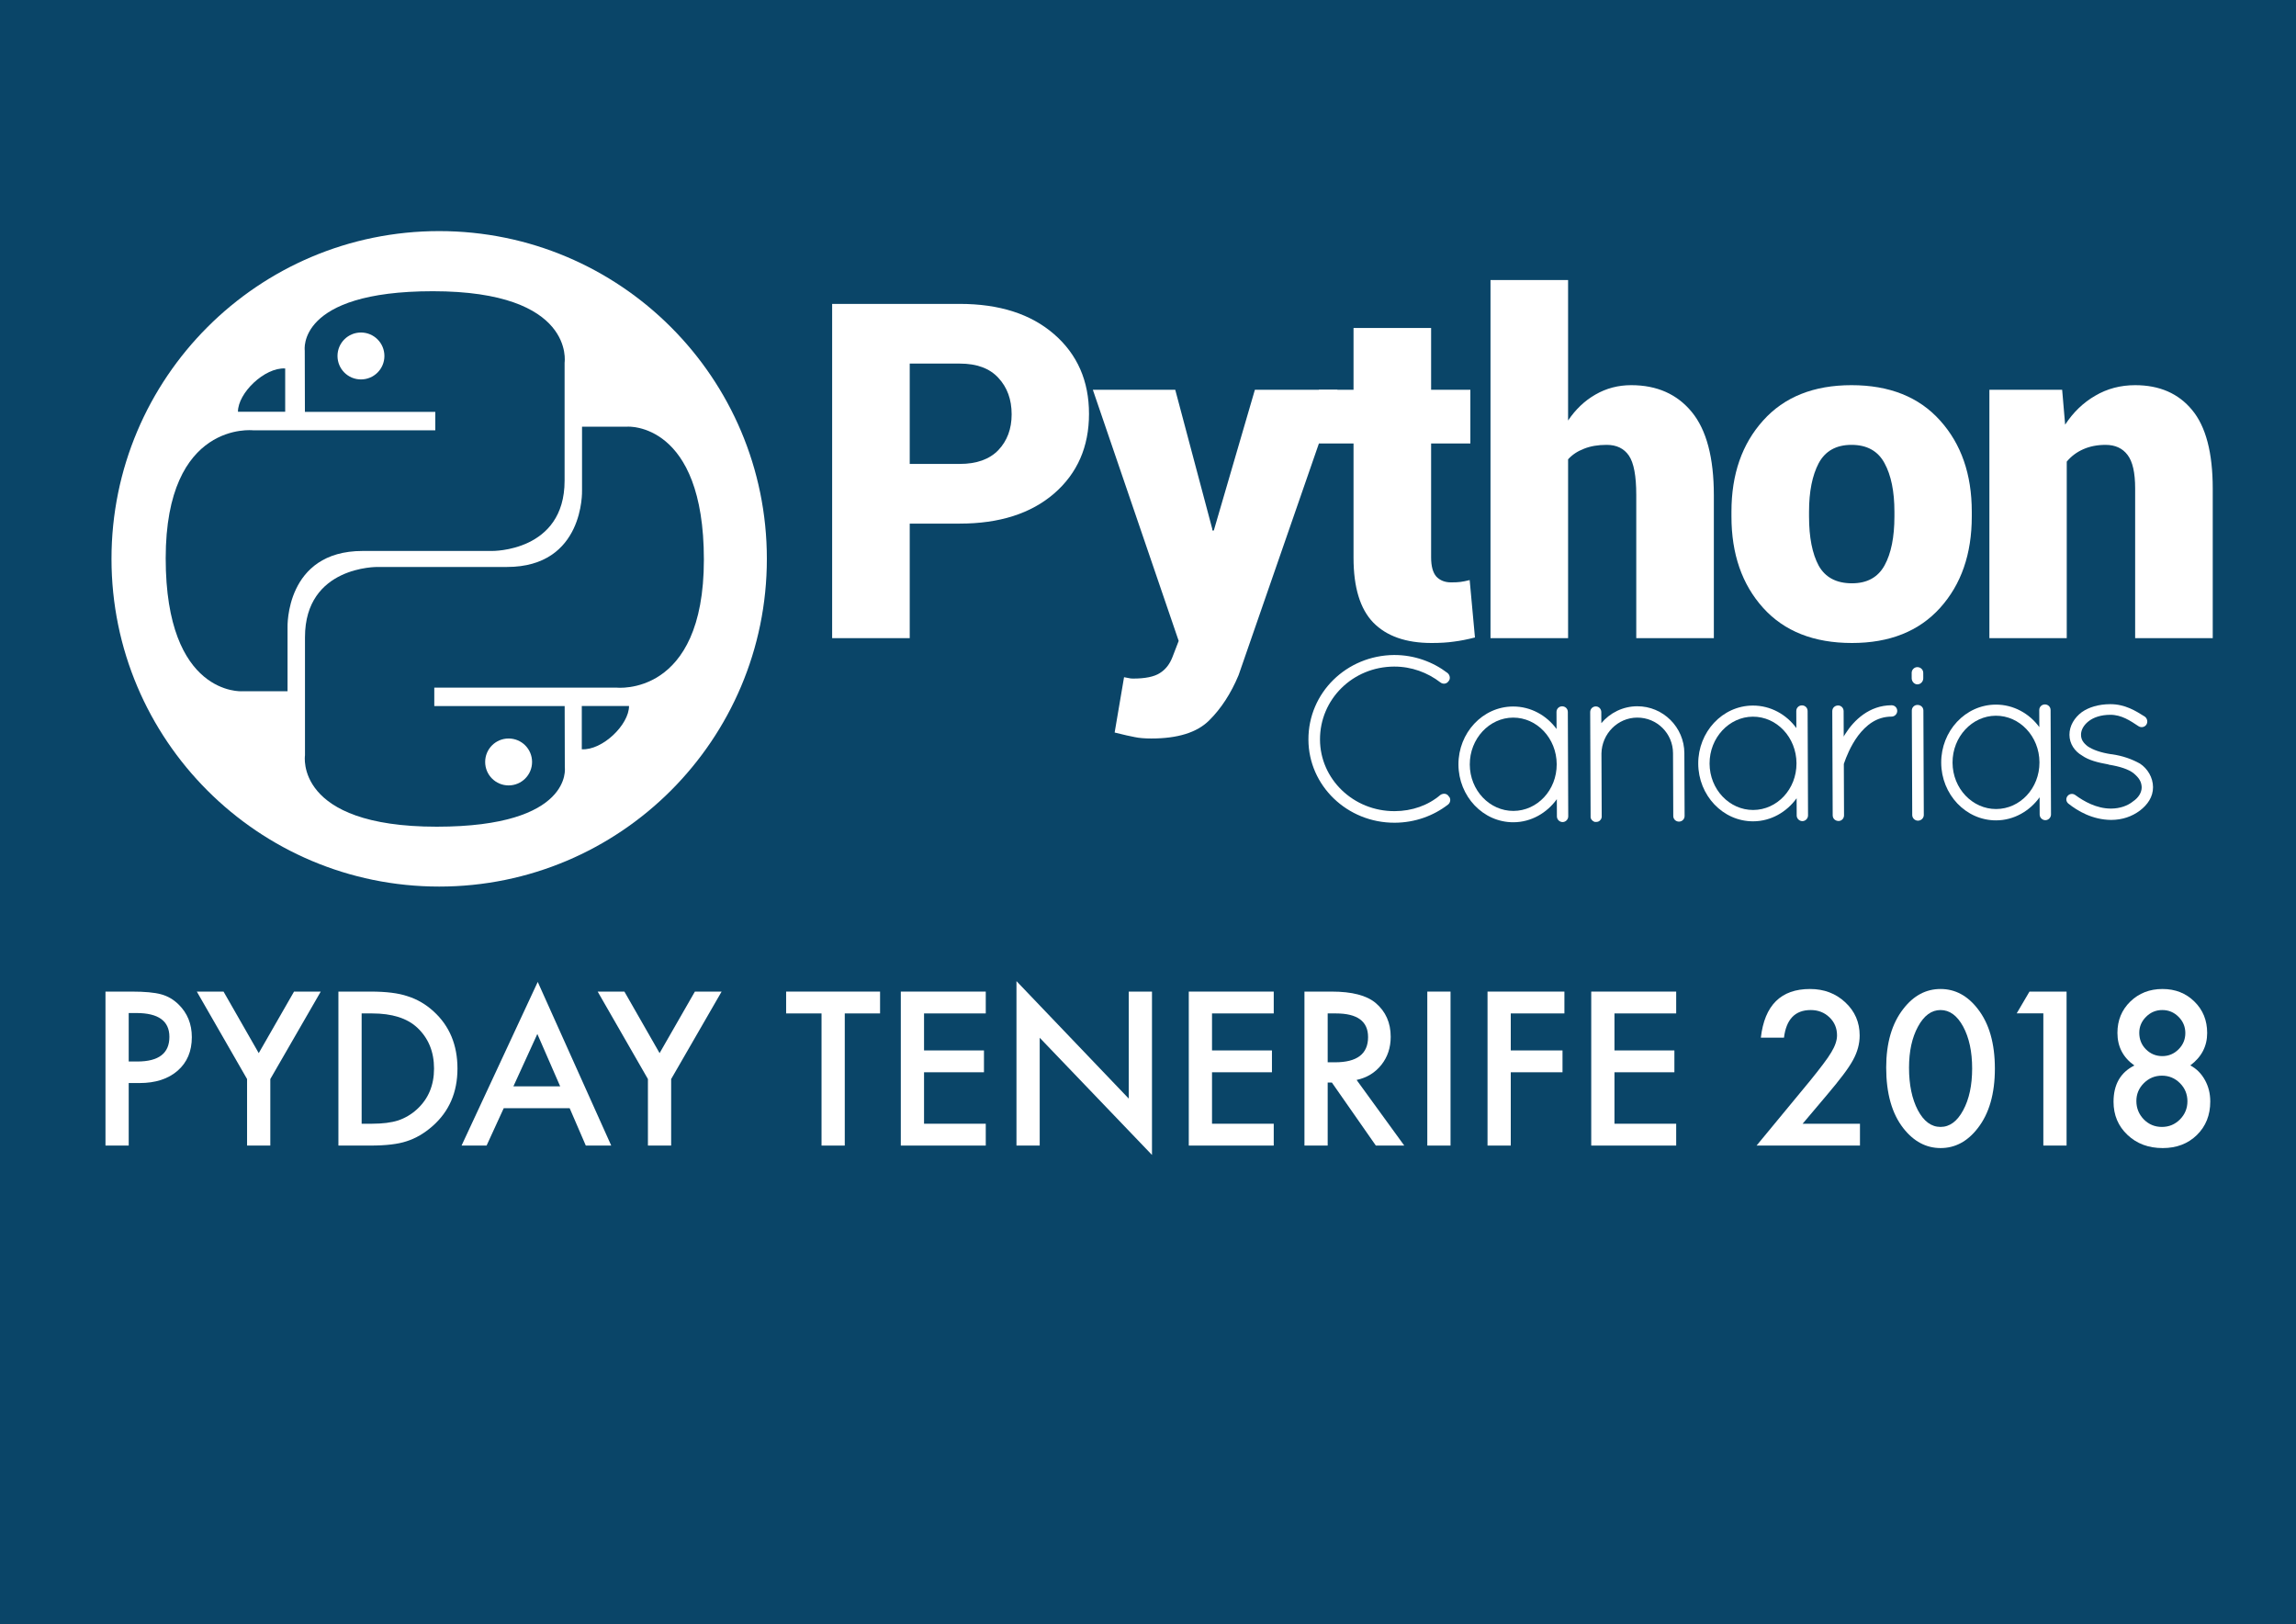
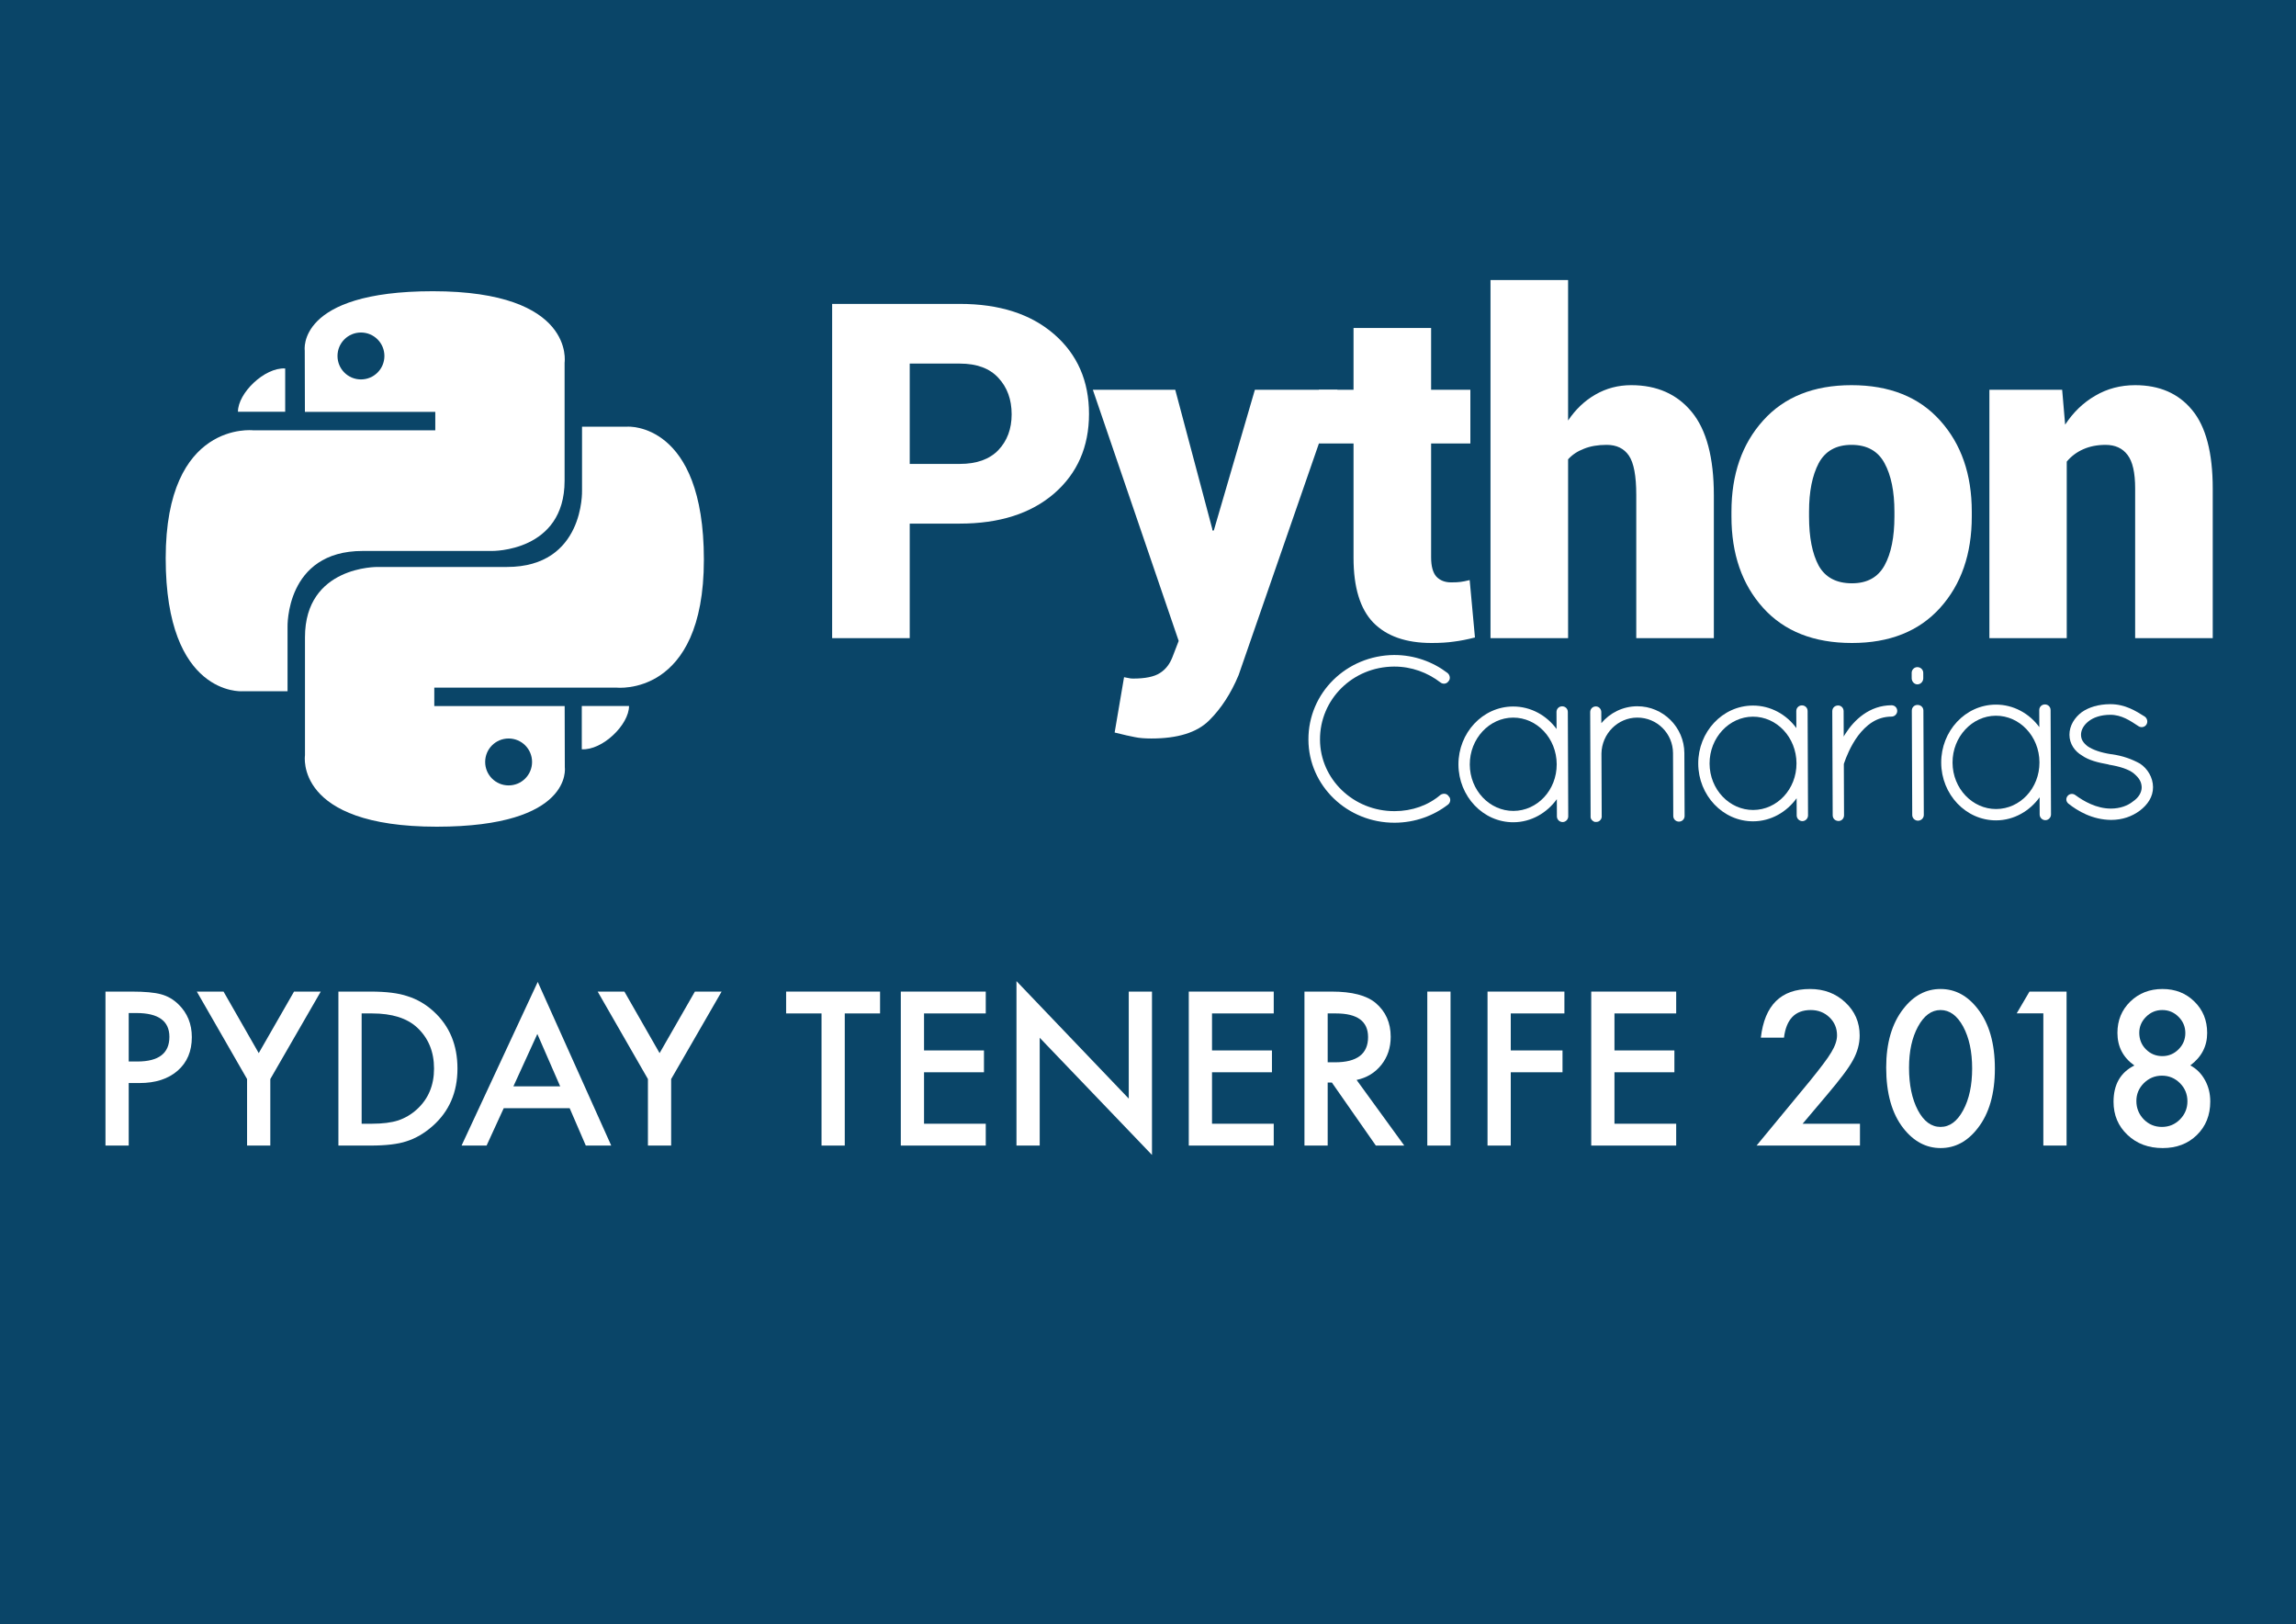
<svg xmlns="http://www.w3.org/2000/svg" width="297mm" height="210mm" viewBox="0 0 1052.362 744.094" id="svg6368" version="1.1">
  <defs id="defs6370" />
  <g id="layer1" transform="translate(0,-308.268)">
    <rect style="color:#000000;clip-rule:nonzero;display:inline;overflow:visible;visibility:visible;opacity:1;isolation:auto;mix-blend-mode:normal;color-interpolation:sRGB;color-interpolation-filters:linearRGB;solid-color:#000000;solid-opacity:1;fill:#0a4568;fill-opacity:1;fill-rule:nonzero;stroke:none;stroke-width:1.761px;stroke-linecap:butt;stroke-linejoin:miter;stroke-miterlimit:4;stroke-dasharray:none;stroke-dashoffset:0;stroke-opacity:1;color-rendering:auto;image-rendering:auto;shape-rendering:auto;text-rendering:auto;enable-background:accumulate" id="rect6040" width="1057.115" height="757.48" x="-1.414" y="307.795" />
    <rect style="color:#000000;clip-rule:nonzero;display:inline;overflow:visible;visibility:visible;opacity:1;isolation:auto;mix-blend-mode:normal;color-interpolation:sRGB;color-interpolation-filters:linearRGB;solid-color:#000000;solid-opacity:1;fill:none;fill-opacity:1;fill-rule:evenodd;stroke:none;stroke-width:8.425;stroke-linecap:round;stroke-linejoin:round;stroke-miterlimit:4;stroke-dasharray:none;stroke-dashoffset:0;stroke-opacity:1;color-rendering:auto;image-rendering:auto;shape-rendering:auto;text-rendering:auto;enable-background:accumulate" id="rect20075" width="997.021" height="341.721" x="35.797" y="394.343" />
    <g id="g4556" style="fill:#ffffff;fill-opacity:1" transform="matrix(1.340081,0,0,1.340081,35.79727,-674.1873)">
      <path d="M 284.44,912.19 V 951.367 H 257.904 V 837.056 h 43.652 q 20.334,0 32.268,10.363 11.934,10.363 11.934,27.243 0,16.88 -11.934,27.243 -11.934,10.285 -32.268,10.285 z m 0,-20.413 h 17.115 q 8.636,0 13.19,-4.711 4.554,-4.789 4.554,-12.248 0,-7.615 -4.554,-12.483 -4.475,-4.868 -13.19,-4.868 h -17.115 z" style="font-style:normal;font-variant:normal;font-weight:normal;font-stretch:normal;font-size:medium;line-height:125%;font-family:Roboto;-inkscape-font-specification:Roboto;letter-spacing:-5.283px;word-spacing:0px;fill:#ffffff;fill-opacity:1;stroke:none;stroke-width:1px;stroke-linecap:butt;stroke-linejoin:miter;stroke-opacity:1" id="path4513" />
      <path d="m 387.894,913.917 0.079,0.628 h 0.471 l 14.053,-48.127 h 28.264 l -33.838,97.588 q -3.925,9.421 -10.128,15.545 -6.202,6.124 -19.706,6.124 -3.454,0 -5.653,-0.471 -2.198,-0.393 -6.909,-1.57 l 3.219,-18.921 q 1.099,0.236 1.649,0.314 0.55,0.157 1.413,0.157 6.281,0 9.186,-1.884 2.905,-1.806 4.318,-5.496 l 2.12,-5.496 -29.363,-85.89 h 28.185 l 12.64,47.499 z" style="font-style:normal;font-variant:normal;font-weight:normal;font-stretch:normal;font-size:medium;line-height:125%;font-family:Roboto;-inkscape-font-specification:Roboto;letter-spacing:-5.283px;word-spacing:0px;fill:#ffffff;fill-opacity:1;stroke:none;stroke-width:1px;stroke-linecap:butt;stroke-linejoin:miter;stroke-opacity:1" id="path4515" />
      <path d="m 462.769,845.3 v 21.119 h 13.425 v 18.371 h -13.425 v 38.941 q 0,4.554 1.806,6.595 1.884,1.963 5.025,1.963 2.041,0 3.219,-0.157 1.256,-0.157 3.14,-0.628 l 1.806,19.628 q -4.004,1.021 -7.223,1.413 -3.219,0.471 -7.615,0.471 -13.111,0 -19.942,-6.987 -6.752,-6.987 -6.752,-22.14 v -39.098 h -11.855 v -18.371 h 11.855 V 845.3 Z" style="font-style:normal;font-variant:normal;font-weight:normal;font-stretch:normal;font-size:medium;line-height:125%;font-family:Roboto;-inkscape-font-specification:Roboto;letter-spacing:-5.283px;word-spacing:0px;fill:#ffffff;fill-opacity:1;stroke:none;stroke-width:1px;stroke-linecap:butt;stroke-linejoin:miter;stroke-opacity:1" id="path4517" />
      <path d="m 509.617,876.939 q 3.847,-5.731 9.343,-8.872 5.574,-3.219 12.248,-3.219 13.19,0 20.727,9.186 7.537,9.186 7.537,28.499 v 48.833 h -26.536 v -48.99 q 0,-9.735 -2.512,-13.425 -2.512,-3.69 -7.615,-3.69 -4.475,0 -7.772,1.335 -3.297,1.256 -5.417,3.611 V 951.367 H 483.081 V 828.891 H 509.617 Z" style="font-style:normal;font-variant:normal;font-weight:normal;font-stretch:normal;font-size:medium;line-height:125%;font-family:Roboto;-inkscape-font-specification:Roboto;letter-spacing:-5.283px;word-spacing:0px;fill:#ffffff;fill-opacity:1;stroke:none;stroke-width:1px;stroke-linecap:butt;stroke-linejoin:miter;stroke-opacity:1" id="path4519" />
      <path d="m 565.493,908.108 q 0,-19.156 10.834,-31.168 10.834,-12.091 30.226,-12.091 19.47,0 30.305,12.091 10.834,12.012 10.834,31.168 v 1.649 q 0,19.235 -10.834,31.247 -10.834,12.012 -30.148,12.012 -19.549,0 -30.383,-12.012 -10.834,-12.012 -10.834,-31.247 z m 26.536,1.649 q 0,10.677 3.297,16.801 3.376,6.045 11.384,6.045 7.772,0 11.148,-6.124 3.376,-6.124 3.376,-16.723 v -1.649 q 0,-10.363 -3.376,-16.566 -3.376,-6.281 -11.305,-6.281 -7.851,0 -11.227,6.281 -3.297,6.281 -3.297,16.566 z" style="font-style:normal;font-variant:normal;font-weight:normal;font-stretch:normal;font-size:medium;line-height:125%;font-family:Roboto;-inkscape-font-specification:Roboto;letter-spacing:-5.283px;word-spacing:0px;fill:#ffffff;fill-opacity:1;stroke:none;stroke-width:1px;stroke-linecap:butt;stroke-linejoin:miter;stroke-opacity:1" id="path4521" />
      <path d="m 678.603,866.419 1.021,11.934 q 4.161,-6.359 10.285,-9.892 6.124,-3.611 13.661,-3.611 12.483,0 19.47,8.479 7.066,8.479 7.066,26.929 v 51.11 h -26.536 v -51.189 q 0,-8.087 -2.591,-11.462 -2.591,-3.454 -7.537,-3.454 -4.24,0 -7.615,1.492 -3.376,1.492 -5.653,4.24 V 951.367 H 653.716 v -84.948 z" style="font-style:normal;font-variant:normal;font-weight:normal;font-stretch:normal;font-size:medium;line-height:125%;font-family:Roboto;-inkscape-font-specification:Roboto;letter-spacing:-5.283px;word-spacing:0px;fill:#ffffff;fill-opacity:1;stroke:none;stroke-width:1px;stroke-linecap:butt;stroke-linejoin:miter;stroke-opacity:1" id="path4523" />
    </g>
    <g id="g4564" style="fill:#ffffff;fill-opacity:1" transform="matrix(1.340081,0,0,1.340081,35.79727,-674.1873)">
      <path d="m 420.805,986.079 c 0.062,15.753 13.279,28.465 29.517,28.401 6.947,-0.027 13.32,-2.395 18.233,-6.211 0.886,-0.65 1.042,-2.104 0.231,-2.828 -0.569,-0.967 -1.862,-1.124 -2.829,-0.474 -4.187,3.571 -9.673,5.531 -15.65,5.555 -14.137,0.055 -25.49,-10.968 -25.543,-24.459 -0.054,-13.814 11.212,-24.926 25.349,-24.981 5.978,-0.023 11.479,2.055 15.855,5.431 0.81,0.643 2.103,0.557 2.745,-0.415 0.724,-0.73 0.557,-2.103 -0.334,-2.826 -4.943,-3.778 -11.334,-6.176 -18.281,-6.149 -16.237,0.144 -29.355,12.879 -29.292,28.955 z" style="font-style:normal;font-variant:normal;font-weight:normal;font-stretch:normal;font-size:medium;line-height:125%;font-family:Quicksand;-inkscape-font-specification:Quicksand;letter-spacing:-8.378px;word-spacing:0px;fill:#ffffff;fill-opacity:1;stroke:none;stroke-width:1px;stroke-linecap:butt;stroke-linejoin:miter;stroke-opacity:1" id="path4532" />
      <path d="m 507.585,974.671 c -1.05,0.004 -1.936,0.815 -1.931,1.946 l 0.023,5.816 c -3.411,-4.672 -8.836,-7.721 -14.895,-7.697 -10.421,0.041 -18.707,9.04 -18.664,19.865 0.042,10.825 8.398,19.759 18.819,19.719 6.059,-0.024 11.459,-3.196 14.833,-7.894 l 0.023,5.897 c 0.004,1.05 0.896,1.935 1.946,1.931 1.05,0 1.935,-0.896 1.931,-1.946 l -0.14,-35.706 c -0.004,-1.131 -0.896,-1.935 -1.946,-1.931 z m -16.663,35.772 c -8.078,0.032 -14.892,-6.97 -14.926,-15.856 -0.035,-8.886 6.723,-16.022 14.802,-16.053 8.159,-0.032 14.892,7.051 14.927,15.937 0.035,8.886 -6.643,15.941 -14.802,15.973 z" style="font-style:normal;font-variant:normal;font-weight:normal;font-stretch:normal;font-size:medium;line-height:125%;font-family:Quicksand;-inkscape-font-specification:Quicksand;letter-spacing:-8.378px;word-spacing:0px;fill:#ffffff;fill-opacity:1;stroke:none;stroke-width:1px;stroke-linecap:butt;stroke-linejoin:miter;stroke-opacity:1" id="path4534" />
      <path d="m 545.593,1012.168 c 0.004,1.131 0.896,1.935 1.946,1.931 1.05,0 1.936,-0.816 1.931,-1.946 l -0.084,-21.488 c -0.035,-8.805 -7.253,-16.048 -16.139,-16.013 -4.928,0.019 -9.362,2.299 -12.257,5.784 l -0.015,-3.797 c -0.004,-1.05 -0.815,-1.936 -1.866,-1.932 -1.131,0.004 -1.935,0.896 -1.931,1.946 l 0.053,13.491 0.003,0.646 0.084,21.488 0.002,0.485 c 0,0 0.081,0.081 0.081,0.161 3.1e-4,0.081 6.3e-4,0.162 0.082,0.242 0.244,0.484 0.731,0.886 1.297,1.045 h 0.485 c 0.565,0 1.13,-0.247 1.451,-0.733 0.241,-0.243 0.321,-0.567 0.4,-0.89 l -10e-4,-0.323 -0.084,-21.488 c 0.135,-6.706 5.526,-12.22 12.231,-12.246 6.786,-0.027 12.22,5.446 12.246,12.151 l 0.084,21.488 z" style="font-style:normal;font-variant:normal;font-weight:normal;font-stretch:normal;font-size:medium;line-height:125%;font-family:Quicksand;-inkscape-font-specification:Quicksand;letter-spacing:-8.378px;word-spacing:0px;fill:#ffffff;fill-opacity:1;stroke:none;stroke-width:1px;stroke-linecap:butt;stroke-linejoin:miter;stroke-opacity:1" id="path4536" />
      <path d="m 589.599,974.35 c -1.05,0.004 -1.936,0.815 -1.931,1.946 l 0.023,5.816 c -3.411,-4.672 -8.836,-7.721 -14.895,-7.697 -10.421,0.041 -18.707,9.04 -18.664,19.865 0.042,10.825 8.398,19.759 18.819,19.719 6.059,-0.024 11.459,-3.196 14.833,-7.894 l 0.023,5.897 c 0.004,1.05 0.896,1.935 1.946,1.931 1.05,0 1.935,-0.896 1.931,-1.946 l -0.14,-35.706 c -0.004,-1.131 -0.896,-1.935 -1.946,-1.931 z m -16.663,35.772 c -8.078,0.032 -14.892,-6.97 -14.926,-15.856 -0.035,-8.886 6.723,-16.022 14.802,-16.053 8.159,-0.032 14.892,7.051 14.927,15.937 0.035,8.886 -6.643,15.941 -14.802,15.972 z" style="font-style:normal;font-variant:normal;font-weight:normal;font-stretch:normal;font-size:medium;line-height:125%;font-family:Quicksand;-inkscape-font-specification:Quicksand;letter-spacing:-8.378px;word-spacing:0px;fill:#ffffff;fill-opacity:1;stroke:none;stroke-width:1px;stroke-linecap:butt;stroke-linejoin:miter;stroke-opacity:1" id="path4538" />
      <path d="m 600.121,1011.955 c 0.004,1.131 0.896,1.935 2.027,1.931 0.969,0 1.855,-0.815 1.85,-1.946 l -0.068,-17.369 c -6.3e-4,-0.162 -0.001,-0.323 0.159,-0.647 0.559,-1.618 2.078,-5.663 4.73,-9.228 2.733,-3.565 6.276,-6.487 11.446,-6.508 1.05,-0.004 1.935,-0.896 1.931,-1.946 -0.004,-1.131 -0.896,-1.935 -1.946,-1.931 -7.594,0.03 -12.825,5.059 -15.796,9.756 -0.241,0.324 -0.401,0.648 -0.562,0.972 l -0.034,-8.725 c -0.004,-1.131 -0.896,-1.935 -1.866,-1.932 -1.131,0.004 -2.016,0.816 -2.012,1.947 l 0.139,35.626 z" style="font-style:normal;font-variant:normal;font-weight:normal;font-stretch:normal;font-size:medium;line-height:125%;font-family:Quicksand;-inkscape-font-specification:Quicksand;letter-spacing:-8.378px;word-spacing:0px;fill:#ffffff;fill-opacity:1;stroke:none;stroke-width:1px;stroke-linecap:butt;stroke-linejoin:miter;stroke-opacity:1" id="path4540" />
      <path d="m 627.324,1011.848 c 0.004,1.05 0.896,1.935 1.946,1.931 1.131,0 2.016,-0.896 2.012,-1.947 l -0.14,-35.706 c -0.004,-1.131 -0.896,-1.935 -2.027,-1.931 -1.05,0.004 -1.936,0.815 -1.931,1.946 z m -0.183,-46.774 c 0.004,1.131 0.897,2.097 1.947,2.093 1.131,-0.004 2.016,-0.977 2.011,-2.108 l -0.007,-1.858 c -0.004,-1.05 -0.896,-1.935 -2.027,-1.931 -1.05,0.004 -1.935,0.896 -1.931,1.946 z" style="font-style:normal;font-variant:normal;font-weight:normal;font-stretch:normal;font-size:medium;line-height:125%;font-family:Quicksand;-inkscape-font-specification:Quicksand;letter-spacing:-8.378px;word-spacing:0px;fill:#ffffff;fill-opacity:1;stroke:none;stroke-width:1px;stroke-linecap:butt;stroke-linejoin:miter;stroke-opacity:1" id="path4542" />
      <path d="m 672.701,974.025 c -1.05,0.004 -1.936,0.815 -1.931,1.946 l 0.023,5.816 c -3.411,-4.672 -8.836,-7.721 -14.895,-7.697 -10.421,0.041 -18.707,9.04 -18.664,19.865 0.042,10.825 8.398,19.759 18.819,19.719 6.059,-0.024 11.459,-3.196 14.834,-7.894 l 0.023,5.897 c 0.004,1.05 0.896,1.935 1.946,1.931 1.05,0 1.935,-0.896 1.931,-1.946 l -0.14,-35.706 c -0.004,-1.131 -0.896,-1.935 -1.946,-1.931 z m -16.663,35.772 c -8.078,0.032 -14.892,-6.97 -14.926,-15.856 -0.035,-8.886 6.723,-16.022 14.802,-16.053 8.159,-0.032 14.892,7.051 14.927,15.937 0.035,8.886 -6.643,15.941 -14.802,15.972 z" style="font-style:normal;font-variant:normal;font-weight:normal;font-stretch:normal;font-size:medium;line-height:125%;font-family:Quicksand;-inkscape-font-specification:Quicksand;letter-spacing:-8.378px;word-spacing:0px;fill:#ffffff;fill-opacity:1;stroke:none;stroke-width:1px;stroke-linecap:butt;stroke-linejoin:miter;stroke-opacity:1" id="path4544" />
      <path d="m 680.704,1007.923 c 3.241,2.572 8.262,5.542 14.644,5.598 3.878,-0.015 7.105,-1.159 9.843,-3.189 2.658,-2.03 4.506,-4.703 4.493,-8.015 -0.013,-3.312 -1.883,-6.375 -4.475,-8.061 -2.753,-1.524 -5.827,-2.643 -9.626,-3.194 l -0.162,6.3e-4 c -3.637,-0.551 -6.307,-1.51 -8.089,-2.715 -1.54,-1.206 -2.271,-2.334 -2.277,-3.95 -0.006,-1.616 0.876,-3.235 2.487,-4.534 1.691,-1.38 4.273,-2.279 7.504,-2.291 3.878,-0.015 6.794,1.993 9.71,3.92 0.891,0.562 2.102,0.315 2.664,-0.576 0.562,-0.891 0.315,-2.102 -0.576,-2.744 -3.077,-1.927 -6.722,-4.255 -11.811,-4.235 -4.039,0.016 -7.347,1.079 -9.684,2.704 -2.497,1.868 -4.263,4.621 -4.251,7.772 0.012,3.07 1.799,5.648 4.309,7.092 2.268,1.607 5.422,2.402 8.979,3.035 l 0.162,0.08 c 3.88,0.631 6.711,1.589 8.413,2.875 2.026,1.689 2.758,2.978 2.846,4.836 0.007,1.777 -1.036,3.559 -2.97,4.859 -1.772,1.461 -4.434,2.441 -7.503,2.453 -5.009,0.02 -9.381,-2.548 -12.136,-4.557 -0.891,-0.724 -2.103,-0.557 -2.746,0.253 -0.643,0.81 -0.558,1.86 0.252,2.584 z" style="font-style:normal;font-variant:normal;font-weight:normal;font-stretch:normal;font-size:medium;line-height:125%;font-family:Quicksand;-inkscape-font-specification:Quicksand;letter-spacing:-8.378px;word-spacing:0px;fill:#ffffff;fill-opacity:1;stroke:none;stroke-width:1px;stroke-linecap:butt;stroke-linejoin:miter;stroke-opacity:1" id="path4546" />
    </g>
-     <circle style="color:#000000;clip-rule:nonzero;display:inline;overflow:visible;visibility:visible;opacity:1;isolation:auto;mix-blend-mode:normal;color-interpolation:sRGB;color-interpolation-filters:linearRGB;solid-color:#000000;solid-opacity:1;fill:#ffffff;fill-opacity:1;fill-rule:evenodd;stroke:none;stroke-width:8.425;stroke-linecap:round;stroke-linejoin:round;stroke-miterlimit:4;stroke-dasharray:none;stroke-dashoffset:0;stroke-opacity:1;color-rendering:auto;image-rendering:auto;shape-rendering:auto;text-rendering:auto;enable-background:accumulate" id="circle17737" cx="201.295" cy="564.363" r="150.191" />
-     <g id="g5405" transform="matrix(2.233946,0,0,2.233946,-1791.568,-2849.008)" style="fill:#0a4568;fill-opacity:1">
-       <path id="path5407" d="m 891.579,1582.906 c 28.032,0 26.281,-12.156 26.281,-12.156 l -0.031,-12.594 h -26.75 v -3.781 h 37.375 c 0,0 17.938,2.034 17.938,-26.25 0,-28.284 -15.656,-27.281 -15.656,-27.281 h -9.344 v 13.125 c 0,0 0.504,15.656 -15.406,15.656 -15.91,0 -26.531,0 -26.531,0 0,0 -14.906,-0.241 -14.906,14.406 0,14.647 0,24.219 0,24.219 0,0 -2.263,14.656 27.031,14.656 z m 14.75,-8.469 c -2.661,0 -4.812,-2.151 -4.812,-4.812 0,-2.661 2.151,-4.812 4.812,-4.812 2.661,0 4.812,2.151 4.812,4.812 0,2.661 -2.151,4.812 -4.812,4.812 z" style="color:#000000;display:inline;overflow:visible;visibility:visible;opacity:1;fill:#0a4568;fill-opacity:1;fill-rule:nonzero;stroke:none;stroke-width:1;stroke-linecap:butt;stroke-linejoin:miter;stroke-miterlimit:4;stroke-dasharray:none;stroke-dashoffset:0;stroke-opacity:1;marker:none;marker-start:none;marker-mid:none;marker-end:none" />
-       <path style="color:#000000;display:inline;overflow:visible;visibility:visible;opacity:1;fill:#0a4568;fill-opacity:1;fill-rule:nonzero;stroke:none;stroke-width:1;stroke-linecap:butt;stroke-linejoin:miter;stroke-miterlimit:4;stroke-dasharray:none;stroke-dashoffset:0;stroke-opacity:1;marker:none;marker-start:none;marker-mid:none;marker-end:none" d="m 890.783,1473.06 c -28.032,0 -26.281,12.156 -26.281,12.156 l 0.006,2.243 0.026,10.351 h 2.509 24.241 v 3.781 h -37.375 c 0,0 -17.938,-2.034 -17.938,26.25 -10e-6,28.284 15.656,27.281 15.656,27.281 h 9.344 v -13.125 c 0,0 -0.504,-15.656 15.406,-15.656 h 26.531 c 0,0 14.906,0.241 14.906,-14.406 v -24.219 c 0,0 2.263,-14.656 -27.031,-14.656 z m -14.75,8.469 c 2.661,0 4.812,2.151 4.812,4.812 0,2.661 -2.151,4.812 -4.812,4.812 -2.661,0 -4.812,-2.151 -4.812,-4.812 -10e-6,-2.661 2.151,-4.812 4.812,-4.812 z" id="path5409" />
-       <path style="fill:#0a4568;fill-opacity:1;fill-rule:evenodd;stroke:none;stroke-width:0.4px;stroke-linecap:butt;stroke-linejoin:miter;stroke-opacity:1" d="m 850.796,1497.786 h 9.692 v -8.884 c -4.246,-0.241 -9.699,5.051 -9.692,8.884 z" id="path5411" />
-       <path id="path5413" d="m 931.035,1558.141 h -9.692 v 8.884 c 4.246,0.241 9.699,-5.051 9.692,-8.884 z" style="fill:#0a4568;fill-opacity:1;fill-rule:evenodd;stroke:none;stroke-width:0.4px;stroke-linecap:butt;stroke-linejoin:miter;stroke-opacity:1" />
+     <g id="g5405" transform="matrix(2.233946,0,0,2.233946,-1791.568,-2849.008)" style="fill:#ffffff;fill-opacity:1">
+       <path id="path5407" d="m 891.579,1582.906 c 28.032,0 26.281,-12.156 26.281,-12.156 l -0.031,-12.594 h -26.75 v -3.781 h 37.375 c 0,0 17.938,2.034 17.938,-26.25 0,-28.284 -15.656,-27.281 -15.656,-27.281 h -9.344 v 13.125 c 0,0 0.504,15.656 -15.406,15.656 -15.91,0 -26.531,0 -26.531,0 0,0 -14.906,-0.241 -14.906,14.406 0,14.647 0,24.219 0,24.219 0,0 -2.263,14.656 27.031,14.656 z m 14.75,-8.469 c -2.661,0 -4.812,-2.151 -4.812,-4.812 0,-2.661 2.151,-4.812 4.812,-4.812 2.661,0 4.812,2.151 4.812,4.812 0,2.661 -2.151,4.812 -4.812,4.812 z" style="color:#000000;display:inline;overflow:visible;visibility:visible;opacity:1;fill:#ffffff;fill-opacity:1;fill-rule:nonzero;stroke:none;stroke-width:1;stroke-linecap:butt;stroke-linejoin:miter;stroke-miterlimit:4;stroke-dasharray:none;stroke-dashoffset:0;stroke-opacity:1;marker:none;marker-start:none;marker-mid:none;marker-end:none" />
+       <path style="color:#000000;display:inline;overflow:visible;visibility:visible;opacity:1;fill:#ffffff;fill-opacity:1;fill-rule:nonzero;stroke:none;stroke-width:1;stroke-linecap:butt;stroke-linejoin:miter;stroke-miterlimit:4;stroke-dasharray:none;stroke-dashoffset:0;stroke-opacity:1;marker:none;marker-start:none;marker-mid:none;marker-end:none" d="m 890.783,1473.06 c -28.032,0 -26.281,12.156 -26.281,12.156 l 0.006,2.243 0.026,10.351 h 2.509 24.241 v 3.781 h -37.375 c 0,0 -17.938,-2.034 -17.938,26.25 -10e-6,28.284 15.656,27.281 15.656,27.281 h 9.344 v -13.125 c 0,0 -0.504,-15.656 15.406,-15.656 h 26.531 c 0,0 14.906,0.241 14.906,-14.406 v -24.219 c 0,0 2.263,-14.656 -27.031,-14.656 z m -14.75,8.469 c 2.661,0 4.812,2.151 4.812,4.812 0,2.661 -2.151,4.812 -4.812,4.812 -2.661,0 -4.812,-2.151 -4.812,-4.812 -10e-6,-2.661 2.151,-4.812 4.812,-4.812 z" id="path5409" />
+       <path style="fill:#ffffff;fill-opacity:1;fill-rule:evenodd;stroke:none;stroke-width:0.4px;stroke-linecap:butt;stroke-linejoin:miter;stroke-opacity:1" d="m 850.796,1497.786 h 9.692 v -8.884 c -4.246,-0.241 -9.699,5.051 -9.692,8.884 z" id="path5411" />
+       <path id="path5413" d="m 931.035,1558.141 h -9.692 v 8.884 c 4.246,0.241 9.699,-5.051 9.692,-8.884 z" style="fill:#ffffff;fill-opacity:1;fill-rule:evenodd;stroke:none;stroke-width:0.4px;stroke-linecap:butt;stroke-linejoin:miter;stroke-opacity:1" />
    </g>
    <g aria-label="PYDAY TENERIFE 2018" style="font-style:normal;font-weight:normal;font-size:12.48px;line-height:0%;font-family:sans-serif;letter-spacing:0px;word-spacing:0px;fill:#ffffff;fill-opacity:1;stroke:none;stroke-width:1.04px;stroke-linecap:butt;stroke-linejoin:miter;stroke-opacity:1" id="text3476">
      <path d="m 58.994,804.593 v 28.656 H 48.345 v -70.567 h 12.066 q 8.867,0 13.391,1.234 4.57,1.234 8.044,4.662 6.079,5.942 6.079,14.991 0,9.689 -6.49,15.357 -6.49,5.667 -17.505,5.667 z m 0,-9.872 h 3.976 q 14.671,0 14.671,-11.289 0,-10.923 -15.128,-10.923 h -3.519 z" style="font-style:normal;font-variant:normal;font-weight:500;font-stretch:normal;font-size:93.602px;line-height:1.25;font-family:Futura;-inkscape-font-specification:'Futura Medium';fill:#ffffff;fill-opacity:1;stroke-width:1.04px" id="path854" />
      <path d="M 113.244,802.765 90.209,762.682 h 12.249 l 16.134,28.199 16.179,-28.199 h 12.249 l -23.126,40.082 v 30.485 h -10.649 z" style="font-style:normal;font-variant:normal;font-weight:500;font-stretch:normal;font-size:93.602px;line-height:1.25;font-family:Futura;-inkscape-font-specification:'Futura Medium';fill:#ffffff;fill-opacity:1;stroke-width:1.04px" id="path856" />
      <path d="m 155.109,833.249 v -70.567 h 14.808 q 10.649,0 16.819,2.102 6.627,2.057 12.02,6.993 10.923,9.963 10.923,26.188 0,16.271 -11.38,26.326 -5.713,5.027 -11.974,6.993 -5.85,1.965 -16.591,1.965 z m 10.649,-10.009 h 4.799 q 7.176,0 11.929,-1.508 4.753,-1.6 8.592,-5.073 7.861,-7.176 7.861,-18.693 0,-11.609 -7.77,-18.83 -6.993,-6.444 -20.613,-6.444 h -4.799 z" style="font-style:normal;font-variant:normal;font-weight:500;font-stretch:normal;font-size:93.602px;line-height:1.25;font-family:Futura;-inkscape-font-specification:'Futura Medium';fill:#ffffff;fill-opacity:1;stroke-width:1.04px" id="path858" />
      <path d="m 261.097,816.11 h -30.21 l -7.861,17.139 h -11.472 l 34.918,-75 33.684,75 H 268.501 Z m -4.342,-10.009 -10.466,-23.995 -10.969,23.995 z" style="font-style:normal;font-variant:normal;font-weight:500;font-stretch:normal;font-size:93.602px;line-height:1.25;font-family:Futura;-inkscape-font-specification:'Futura Medium';fill:#ffffff;fill-opacity:1;stroke-width:1.04px" id="path860" />
      <path d="m 296.974,802.765 -23.035,-40.082 h 12.249 l 16.134,28.199 16.179,-28.199 h 12.249 l -23.126,40.082 v 30.485 h -10.649 z" style="font-style:normal;font-variant:normal;font-weight:500;font-stretch:normal;font-size:93.602px;line-height:1.25;font-family:Futura;-inkscape-font-specification:'Futura Medium';fill:#ffffff;fill-opacity:1;stroke-width:1.04px" id="path862" />
      <path d="m 387.194,772.692 v 60.558 H 376.545 v -60.558 h -16.225 v -10.009 h 43.053 v 10.009 z" style="font-style:normal;font-variant:normal;font-weight:500;font-stretch:normal;font-size:93.602px;line-height:1.25;font-family:Futura;-inkscape-font-specification:'Futura Medium';fill:#ffffff;fill-opacity:1;stroke-width:1.04px" id="path864" />
      <path d="m 451.82,772.692 h -28.291 v 16.956 h 27.468 v 10.009 h -27.468 v 23.583 h 28.291 v 10.009 H 412.88 v -70.567 h 38.94 z" style="font-style:normal;font-variant:normal;font-weight:500;font-stretch:normal;font-size:93.602px;line-height:1.25;font-family:Futura;-inkscape-font-specification:'Futura Medium';fill:#ffffff;fill-opacity:1;stroke-width:1.04px" id="path866" />
      <path d="m 465.896,833.249 v -75.366 l 51.463,53.839 v -49.04 h 10.649 v 74.863 L 476.546,783.843 v 49.406 z" style="font-style:normal;font-variant:normal;font-weight:500;font-stretch:normal;font-size:93.602px;line-height:1.25;font-family:Futura;-inkscape-font-specification:'Futura Medium';fill:#ffffff;fill-opacity:1;stroke-width:1.04px" id="path868" />
      <path d="m 583.813,772.692 h -28.291 v 16.956 h 27.468 v 10.009 h -27.468 v 23.583 h 28.291 v 10.009 h -38.94 v -70.567 h 38.94 z" style="font-style:normal;font-variant:normal;font-weight:500;font-stretch:normal;font-size:93.602px;line-height:1.25;font-family:Futura;-inkscape-font-specification:'Futura Medium';fill:#ffffff;fill-opacity:1;stroke-width:1.04px" id="path870" />
      <path d="m 621.793,803.176 21.847,30.073 H 630.614 L 610.458,804.364 h -1.92 v 28.885 h -10.649 v -70.567 h 12.477 q 13.985,0 20.201,5.256 6.856,5.85 6.856,15.448 0,7.495 -4.296,12.889 -4.296,5.393 -11.335,6.901 z m -13.254,-8.09 h 3.382 q 15.128,0 15.128,-11.563 0,-10.832 -14.717,-10.832 h -3.793 z" style="font-style:normal;font-variant:normal;font-weight:500;font-stretch:normal;font-size:93.602px;line-height:1.25;font-family:Futura;-inkscape-font-specification:'Futura Medium';fill:#ffffff;fill-opacity:1;stroke-width:1.04px" id="path872" />
      <path d="m 664.846,762.682 v 70.567 h -10.649 v -70.567 z" style="font-style:normal;font-variant:normal;font-weight:500;font-stretch:normal;font-size:93.602px;line-height:1.25;font-family:Futura;-inkscape-font-specification:'Futura Medium';fill:#ffffff;fill-opacity:1;stroke-width:1.04px" id="path874" />
      <path d="m 717.04,772.692 h -24.589 v 16.956 h 23.72 v 10.009 h -23.72 v 33.592 h -10.649 v -70.567 h 35.238 z" style="font-style:normal;font-variant:normal;font-weight:500;font-stretch:normal;font-size:93.602px;line-height:1.25;font-family:Futura;-inkscape-font-specification:'Futura Medium';fill:#ffffff;fill-opacity:1;stroke-width:1.04px" id="path876" />
      <path d="m 768.274,772.692 h -28.291 v 16.956 h 27.468 v 10.009 h -27.468 v 23.583 h 28.291 v 10.009 h -38.94 v -70.567 h 38.94 z" style="font-style:normal;font-variant:normal;font-weight:500;font-stretch:normal;font-size:93.602px;line-height:1.25;font-family:Futura;-inkscape-font-specification:'Futura Medium';fill:#ffffff;fill-opacity:1;stroke-width:1.04px" id="path878" />
      <path d="m 826.227,823.24 h 26.28 v 10.009 h -47.395 l 24.497,-29.662 q 3.611,-4.433 6.033,-7.678 2.468,-3.245 3.748,-5.439 2.605,-4.296 2.605,-7.724 0,-4.936 -3.474,-8.272 -3.474,-3.336 -8.592,-3.336 -10.695,0 -12.249,12.66 H 807.077 q 2.559,-22.304 22.532,-22.304 9.644,0 16.179,6.124 6.581,6.124 6.581,15.174 0,5.759 -3.062,11.289 -1.554,2.879 -4.57,6.856 -2.971,3.931 -7.541,9.324 z" style="font-style:normal;font-variant:normal;font-weight:500;font-stretch:normal;font-size:93.602px;line-height:1.25;font-family:Futura;-inkscape-font-specification:'Futura Medium';fill:#ffffff;fill-opacity:1;stroke-width:1.04px" id="path880" />
      <path d="m 864.527,797.509 q 0,-16.865 7.861,-26.92 7.038,-9.095 17.048,-9.095 10.009,0 17.048,9.095 7.861,10.055 7.861,27.377 0,17.276 -7.861,27.331 -7.038,9.095 -17.002,9.095 -9.963,0 -17.093,-9.095 -7.861,-10.055 -7.861,-27.788 z m 10.466,0.046 q 0,11.746 4.068,19.516 4.068,7.633 10.375,7.633 6.261,0 10.375,-7.633 4.113,-7.587 4.113,-19.15 0,-11.563 -4.113,-19.196 -4.113,-7.587 -10.375,-7.587 -6.216,0 -10.329,7.587 -4.113,7.541 -4.113,18.83 z" style="font-style:normal;font-variant:normal;font-weight:500;font-stretch:normal;font-size:93.602px;line-height:1.25;font-family:Futura;-inkscape-font-specification:'Futura Medium';fill:#ffffff;fill-opacity:1;stroke-width:1.04px" id="path882" />
      <path d="m 936.556,772.646 h -12.203 l 5.85,-9.963 h 17.002 v 70.567 h -10.649 z" style="font-style:normal;font-variant:normal;font-weight:500;font-stretch:normal;font-size:93.602px;line-height:1.25;font-family:Futura;-inkscape-font-specification:'Futura Medium';fill:#ffffff;fill-opacity:1;stroke-width:1.04px" id="path884" />
      <path d="m 978.284,796.549 q -7.77,-5.484 -7.77,-14.945 0,-8.592 5.896,-14.351 5.942,-5.759 14.762,-5.759 8.775,0 14.625,5.759 5.85,5.713 5.85,14.397 0,9.095 -7.724,14.854 4.25,2.285 6.673,6.673 2.468,4.388 2.468,9.872 0,9.369 -6.124,15.357 -6.124,5.987 -15.677,5.987 -9.781,0 -16.134,-6.033 -6.399,-6.033 -6.399,-15.174 0,-11.883 9.552,-16.636 z m 2.24,-14.991 q 0,4.525 3.062,7.587 3.108,3.108 7.495,3.108 4.342,0 7.45,-3.108 3.108,-3.108 3.108,-7.45 0,-4.342 -3.108,-7.45 -3.108,-3.108 -7.45,-3.108 -4.342,0 -7.45,3.108 -3.108,3.108 -3.108,7.313 z m -1.325,31.262 q 0,4.89 3.382,8.41 3.428,3.474 8.318,3.474 4.845,0 8.272,-3.428 3.428,-3.474 3.428,-8.318 0,-4.89 -3.428,-8.318 -3.428,-3.428 -8.272,-3.428 -4.799,0 -8.272,3.428 -3.428,3.428 -3.428,8.181 z" style="font-style:normal;font-variant:normal;font-weight:500;font-stretch:normal;font-size:93.602px;line-height:1.25;font-family:Futura;-inkscape-font-specification:'Futura Medium';fill:#ffffff;fill-opacity:1;stroke-width:1.04px" id="path886" />
    </g>
  </g>
</svg>
